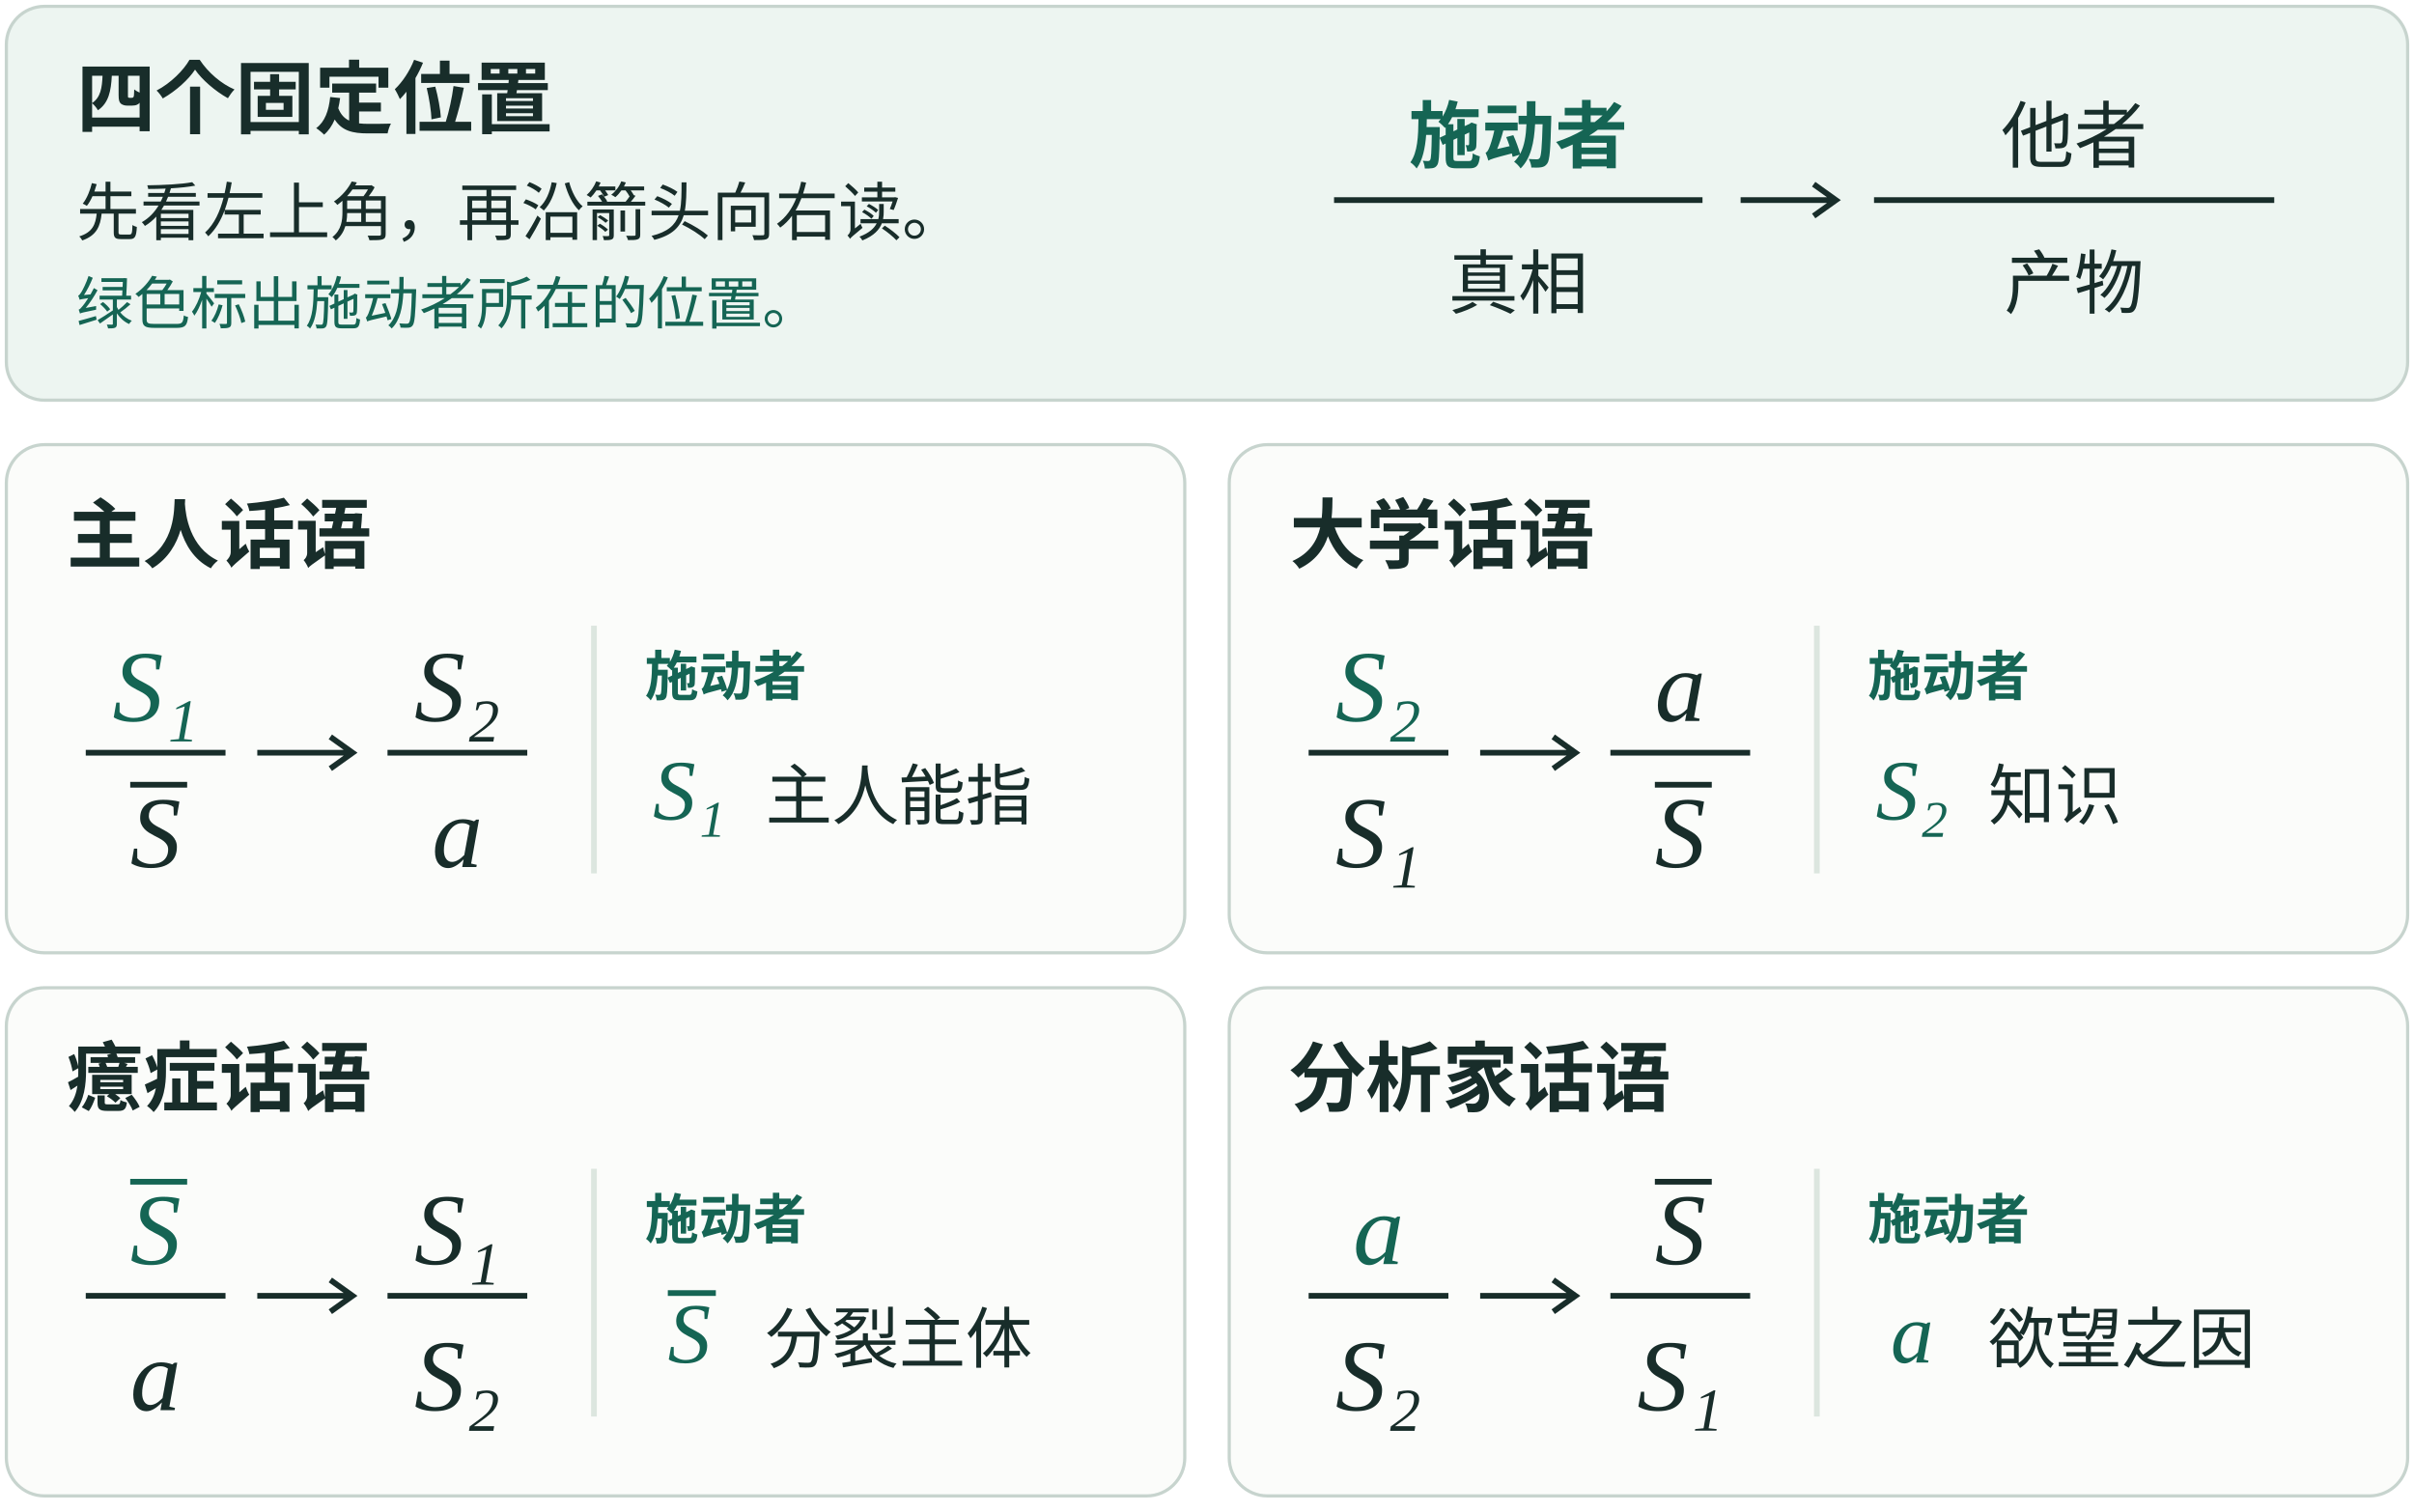
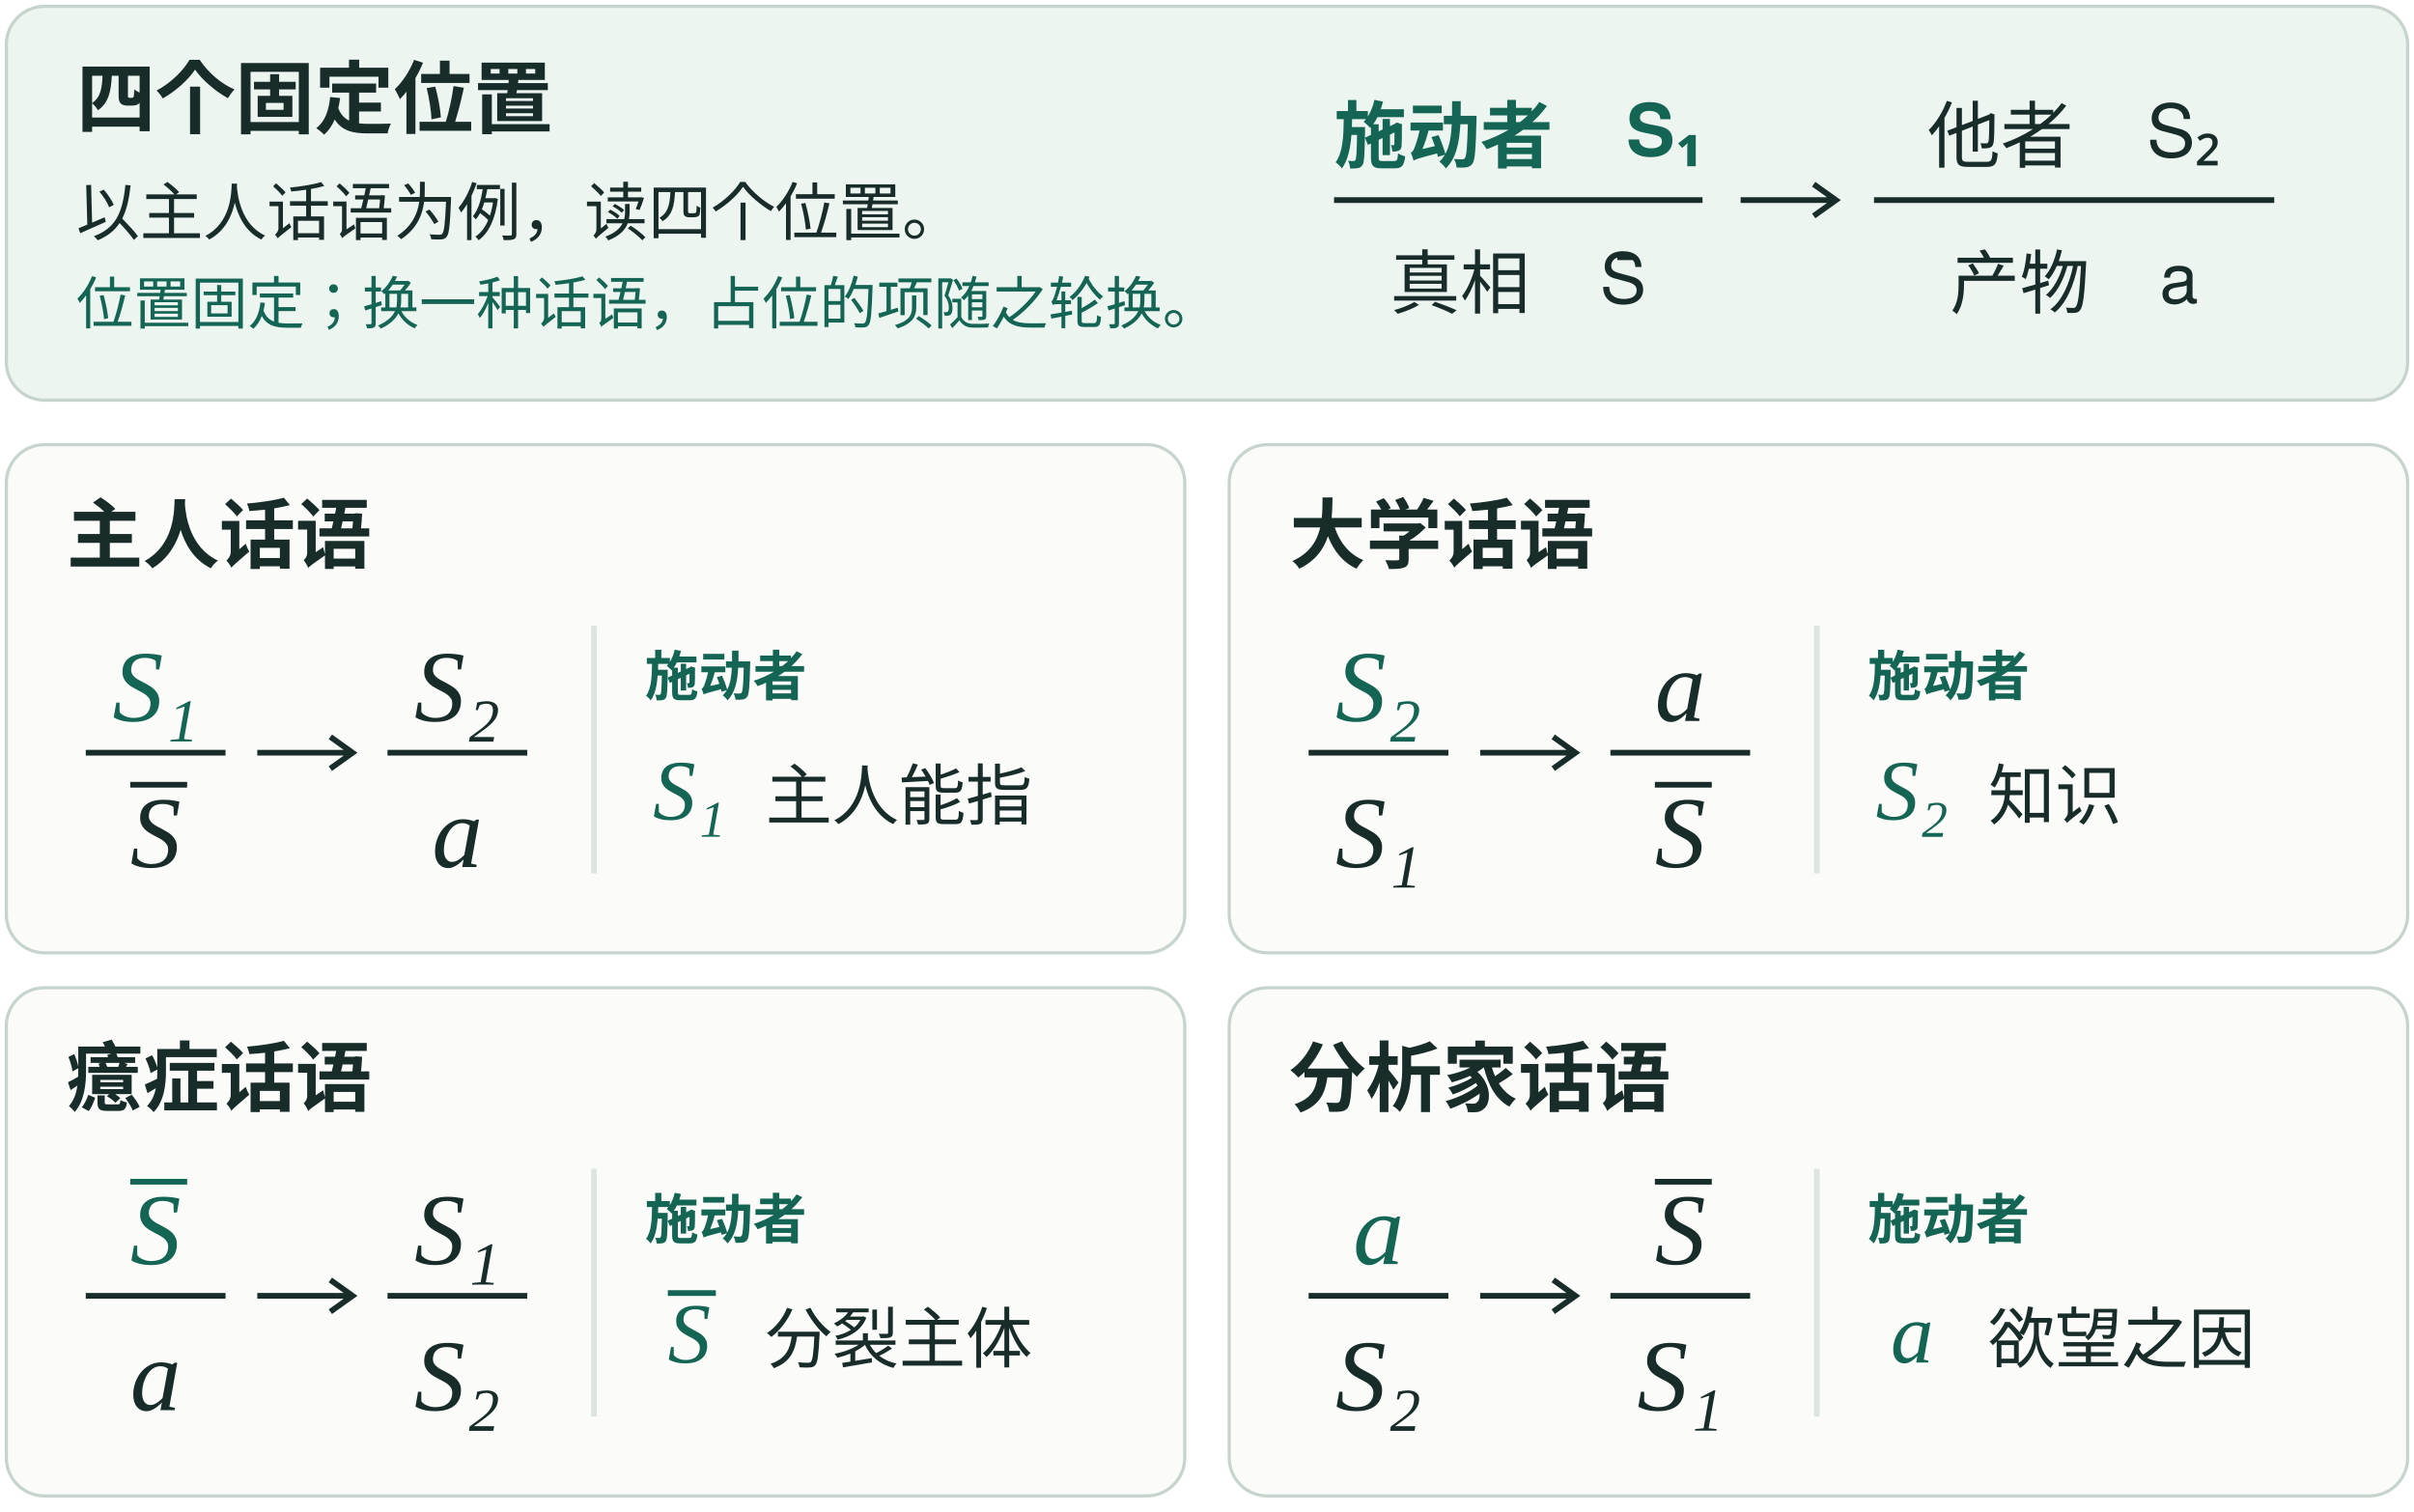
<svg xmlns="http://www.w3.org/2000/svg" width="760" height="476" viewBox="0 0 760 476" role="img" aria-labelledby="title desc">
  <rect x="2" y="2" width="756" height="124" rx="12" fill="#edf5f1" stroke="#c7d4ce" />
  <text x="24" y="40" font-family="Helvetica Neue, PingFang SC, sans-serif" font-size="25" font-weight="650" text-anchor="start" fill="#182d2a">四个固定位置</text>
-   <text x="24" y="74" font-family="Helvetica Neue, PingFang SC, sans-serif" font-size="20" font-weight="400" text-anchor="start" fill="#182d2a">先看左上角，再沿箭头向右读。</text>
-   <text x="24" y="102" font-family="Helvetica Neue, PingFang SC, sans-serif" font-size="18" font-weight="400" text-anchor="start" fill="#156554">绿色标出施动者所在的位置。</text>
-   <text x="478" y="51" font-family="Helvetica Neue, PingFang SC, sans-serif" font-size="23" font-weight="600" text-anchor="middle" fill="#156554">施动者</text>
-   <text x="653" y="51" font-family="Helvetica Neue, PingFang SC, sans-serif" font-size="23" font-weight="400" text-anchor="middle" fill="#182d2a">他者</text>
+   <text x="24" y="74" font-family="Helvetica Neue, PingFang SC, sans-serif" font-size="20" font-weight="400" text-anchor="start" fill="#182d2a">以主人话语为例，读四个位置。</text>
+   <text x="24" y="102" font-family="Helvetica Neue, PingFang SC, sans-serif" font-size="18" font-weight="400" text-anchor="start" fill="#156554">位置固定；换一种话语，占位的项随之轮换。</text>
+   <text x="478" y="51" font-family="Helvetica Neue, PingFang SC, sans-serif" font-size="23" font-weight="600" text-anchor="middle" fill="#156554">施动者　S₁</text>
+   <text x="653" y="51" font-family="Helvetica Neue, PingFang SC, sans-serif" font-size="23" font-weight="400" text-anchor="middle" fill="#182d2a">他者　S₂</text>
  <path d="M420 63L536 63" stroke="#182d2a" stroke-width="1.8" fill="none" />
  <path d="M590 63L716 63" stroke="#182d2a" stroke-width="1.8" fill="none" />
  <path d="M548 63h30m-7 -5 7 5-7 5" fill="none" stroke="#182d2a" stroke-width="1.8" />
-   <text x="478" y="97" font-family="Helvetica Neue, PingFang SC, sans-serif" font-size="22" font-weight="400" text-anchor="middle" fill="#182d2a">真相</text>
-   <text x="653" y="97" font-family="Helvetica Neue, PingFang SC, sans-serif" font-size="22" font-weight="400" text-anchor="middle" fill="#182d2a">产物</text>
+   <text x="478" y="97" font-family="Helvetica Neue, PingFang SC, sans-serif" font-size="22" font-weight="400" text-anchor="middle" fill="#182d2a">真相　S̄</text>
+   <text x="653" y="97" font-family="Helvetica Neue, PingFang SC, sans-serif" font-size="22" font-weight="400" text-anchor="middle" fill="#182d2a">产物　a</text>
  <rect x="2" y="140" width="371" height="160" rx="12" fill="#fbfcfa" stroke="#c7d4ce" />
  <text x="21" y="177" font-family="Helvetica Neue, PingFang SC, sans-serif" font-size="24" font-weight="600" text-anchor="start" fill="#182d2a">主人话语</text>
  <text x="49" y="227" font-family="Georgia, Times New Roman, serif" font-size="32" font-weight="400" text-anchor="middle" fill="#156554" font-style="italic">S₁</text>
  <text x="144" y="227" font-family="Georgia, Times New Roman, serif" font-size="32" font-weight="400" text-anchor="middle" fill="#182d2a" font-style="italic">S₂</text>
  <path d="M27 237L71 237" stroke="#182d2a" stroke-width="1.8" fill="none" />
  <path d="M122 237L166 237" stroke="#182d2a" stroke-width="1.8" fill="none" />
  <path d="M81 237h30m-7 -5 7 5-7 5" fill="none" stroke="#182d2a" stroke-width="1.8" />
  <text x="49" y="273" font-family="Georgia, Times New Roman, serif" font-size="32" font-weight="400" text-anchor="middle" fill="#182d2a" font-style="italic">S</text>
  <path d="M41 247.08L58.92 247.08" stroke="#182d2a" stroke-width="1.8" fill="none" />
  <text x="144" y="273" font-family="Georgia, Times New Roman, serif" font-size="32" font-weight="400" text-anchor="middle" fill="#182d2a" font-style="italic">a</text>
  <path d="M187 197L187 275" stroke="#dce6df" stroke-width="1.8" fill="none" />
  <text x="203" y="219" font-family="Helvetica Neue, PingFang SC, sans-serif" font-size="17" font-weight="600" text-anchor="start" fill="#156554">施动者</text>
  <text x="217" y="258" font-family="Georgia, Times New Roman, serif" font-size="27" font-weight="400" text-anchor="middle" fill="#156554" font-style="italic">S₁</text>
  <text x="241" y="258" font-family="Helvetica Neue, PingFang SC, sans-serif" font-size="21" font-weight="400" text-anchor="start" fill="#182d2a">主人能指</text>
  <rect x="387" y="140" width="371" height="160" rx="12" fill="#fbfcfa" stroke="#c7d4ce" />
  <text x="406" y="177" font-family="Helvetica Neue, PingFang SC, sans-serif" font-size="24" font-weight="600" text-anchor="start" fill="#182d2a">大学话语</text>
  <text x="434" y="227" font-family="Georgia, Times New Roman, serif" font-size="32" font-weight="400" text-anchor="middle" fill="#156554" font-style="italic">S₂</text>
  <text x="529" y="227" font-family="Georgia, Times New Roman, serif" font-size="32" font-weight="400" text-anchor="middle" fill="#182d2a" font-style="italic">a</text>
  <path d="M412 237L456 237" stroke="#182d2a" stroke-width="1.8" fill="none" />
  <path d="M507 237L551 237" stroke="#182d2a" stroke-width="1.8" fill="none" />
  <path d="M466 237h30m-7 -5 7 5-7 5" fill="none" stroke="#182d2a" stroke-width="1.8" />
  <text x="434" y="273" font-family="Georgia, Times New Roman, serif" font-size="32" font-weight="400" text-anchor="middle" fill="#182d2a" font-style="italic">S₁</text>
  <text x="529" y="273" font-family="Georgia, Times New Roman, serif" font-size="32" font-weight="400" text-anchor="middle" fill="#182d2a" font-style="italic">S</text>
  <path d="M521 247.08L538.92 247.08" stroke="#182d2a" stroke-width="1.8" fill="none" />
  <path d="M572 197L572 275" stroke="#dce6df" stroke-width="1.8" fill="none" />
  <text x="588" y="219" font-family="Helvetica Neue, PingFang SC, sans-serif" font-size="17" font-weight="600" text-anchor="start" fill="#156554">施动者</text>
  <text x="602" y="258" font-family="Georgia, Times New Roman, serif" font-size="27" font-weight="400" text-anchor="middle" fill="#156554" font-style="italic">S₂</text>
  <text x="626" y="258" font-family="Helvetica Neue, PingFang SC, sans-serif" font-size="21" font-weight="400" text-anchor="start" fill="#182d2a">知识</text>
  <rect x="2" y="311" width="371" height="160" rx="12" fill="#fbfcfa" stroke="#c7d4ce" />
  <text x="21" y="348" font-family="Helvetica Neue, PingFang SC, sans-serif" font-size="24" font-weight="600" text-anchor="start" fill="#182d2a">癔症话语</text>
  <text x="49" y="398" font-family="Georgia, Times New Roman, serif" font-size="32" font-weight="400" text-anchor="middle" fill="#156554" font-style="italic">S</text>
  <path d="M41 372.08L58.92 372.08" stroke="#156554" stroke-width="1.8" fill="none" />
  <text x="144" y="398" font-family="Georgia, Times New Roman, serif" font-size="32" font-weight="400" text-anchor="middle" fill="#182d2a" font-style="italic">S₁</text>
  <path d="M27 408L71 408" stroke="#182d2a" stroke-width="1.8" fill="none" />
  <path d="M122 408L166 408" stroke="#182d2a" stroke-width="1.8" fill="none" />
  <path d="M81 408h30m-7 -5 7 5-7 5" fill="none" stroke="#182d2a" stroke-width="1.8" />
  <text x="49" y="444" font-family="Georgia, Times New Roman, serif" font-size="32" font-weight="400" text-anchor="middle" fill="#182d2a" font-style="italic">a</text>
  <text x="144" y="444" font-family="Georgia, Times New Roman, serif" font-size="32" font-weight="400" text-anchor="middle" fill="#182d2a" font-style="italic">S₂</text>
  <path d="M187 368L187 446" stroke="#dce6df" stroke-width="1.8" fill="none" />
  <text x="203" y="390" font-family="Helvetica Neue, PingFang SC, sans-serif" font-size="17" font-weight="600" text-anchor="start" fill="#156554">施动者</text>
  <text x="217" y="429" font-family="Georgia, Times New Roman, serif" font-size="27" font-weight="400" text-anchor="middle" fill="#156554" font-style="italic">S</text>
  <path d="M210.25 407.13L225.37 407.13" stroke="#156554" stroke-width="1.8" fill="none" />
  <text x="241" y="429" font-family="Helvetica Neue, PingFang SC, sans-serif" font-size="21" font-weight="400" text-anchor="start" fill="#182d2a">分裂主体</text>
  <rect x="387" y="311" width="371" height="160" rx="12" fill="#fbfcfa" stroke="#c7d4ce" />
  <text x="406" y="348" font-family="Helvetica Neue, PingFang SC, sans-serif" font-size="24" font-weight="600" text-anchor="start" fill="#182d2a">分析家话语</text>
  <text x="434" y="398" font-family="Georgia, Times New Roman, serif" font-size="32" font-weight="400" text-anchor="middle" fill="#156554" font-style="italic">a</text>
  <text x="529" y="398" font-family="Georgia, Times New Roman, serif" font-size="32" font-weight="400" text-anchor="middle" fill="#182d2a" font-style="italic">S</text>
  <path d="M521 372.08L538.92 372.08" stroke="#182d2a" stroke-width="1.8" fill="none" />
  <path d="M412 408L456 408" stroke="#182d2a" stroke-width="1.8" fill="none" />
  <path d="M507 408L551 408" stroke="#182d2a" stroke-width="1.8" fill="none" />
  <path d="M466 408h30m-7 -5 7 5-7 5" fill="none" stroke="#182d2a" stroke-width="1.8" />
  <text x="434" y="444" font-family="Georgia, Times New Roman, serif" font-size="32" font-weight="400" text-anchor="middle" fill="#182d2a" font-style="italic">S₂</text>
  <text x="529" y="444" font-family="Georgia, Times New Roman, serif" font-size="32" font-weight="400" text-anchor="middle" fill="#182d2a" font-style="italic">S₁</text>
  <path d="M572 368L572 446" stroke="#dce6df" stroke-width="1.8" fill="none" />
  <text x="588" y="390" font-family="Helvetica Neue, PingFang SC, sans-serif" font-size="17" font-weight="600" text-anchor="start" fill="#156554">施动者</text>
  <text x="602" y="429" font-family="Georgia, Times New Roman, serif" font-size="27" font-weight="400" text-anchor="middle" fill="#156554" font-style="italic">a</text>
  <text x="626" y="429" font-family="Helvetica Neue, PingFang SC, sans-serif" font-size="21" font-weight="400" text-anchor="start" fill="#182d2a">欲望之因</text>
</svg>
